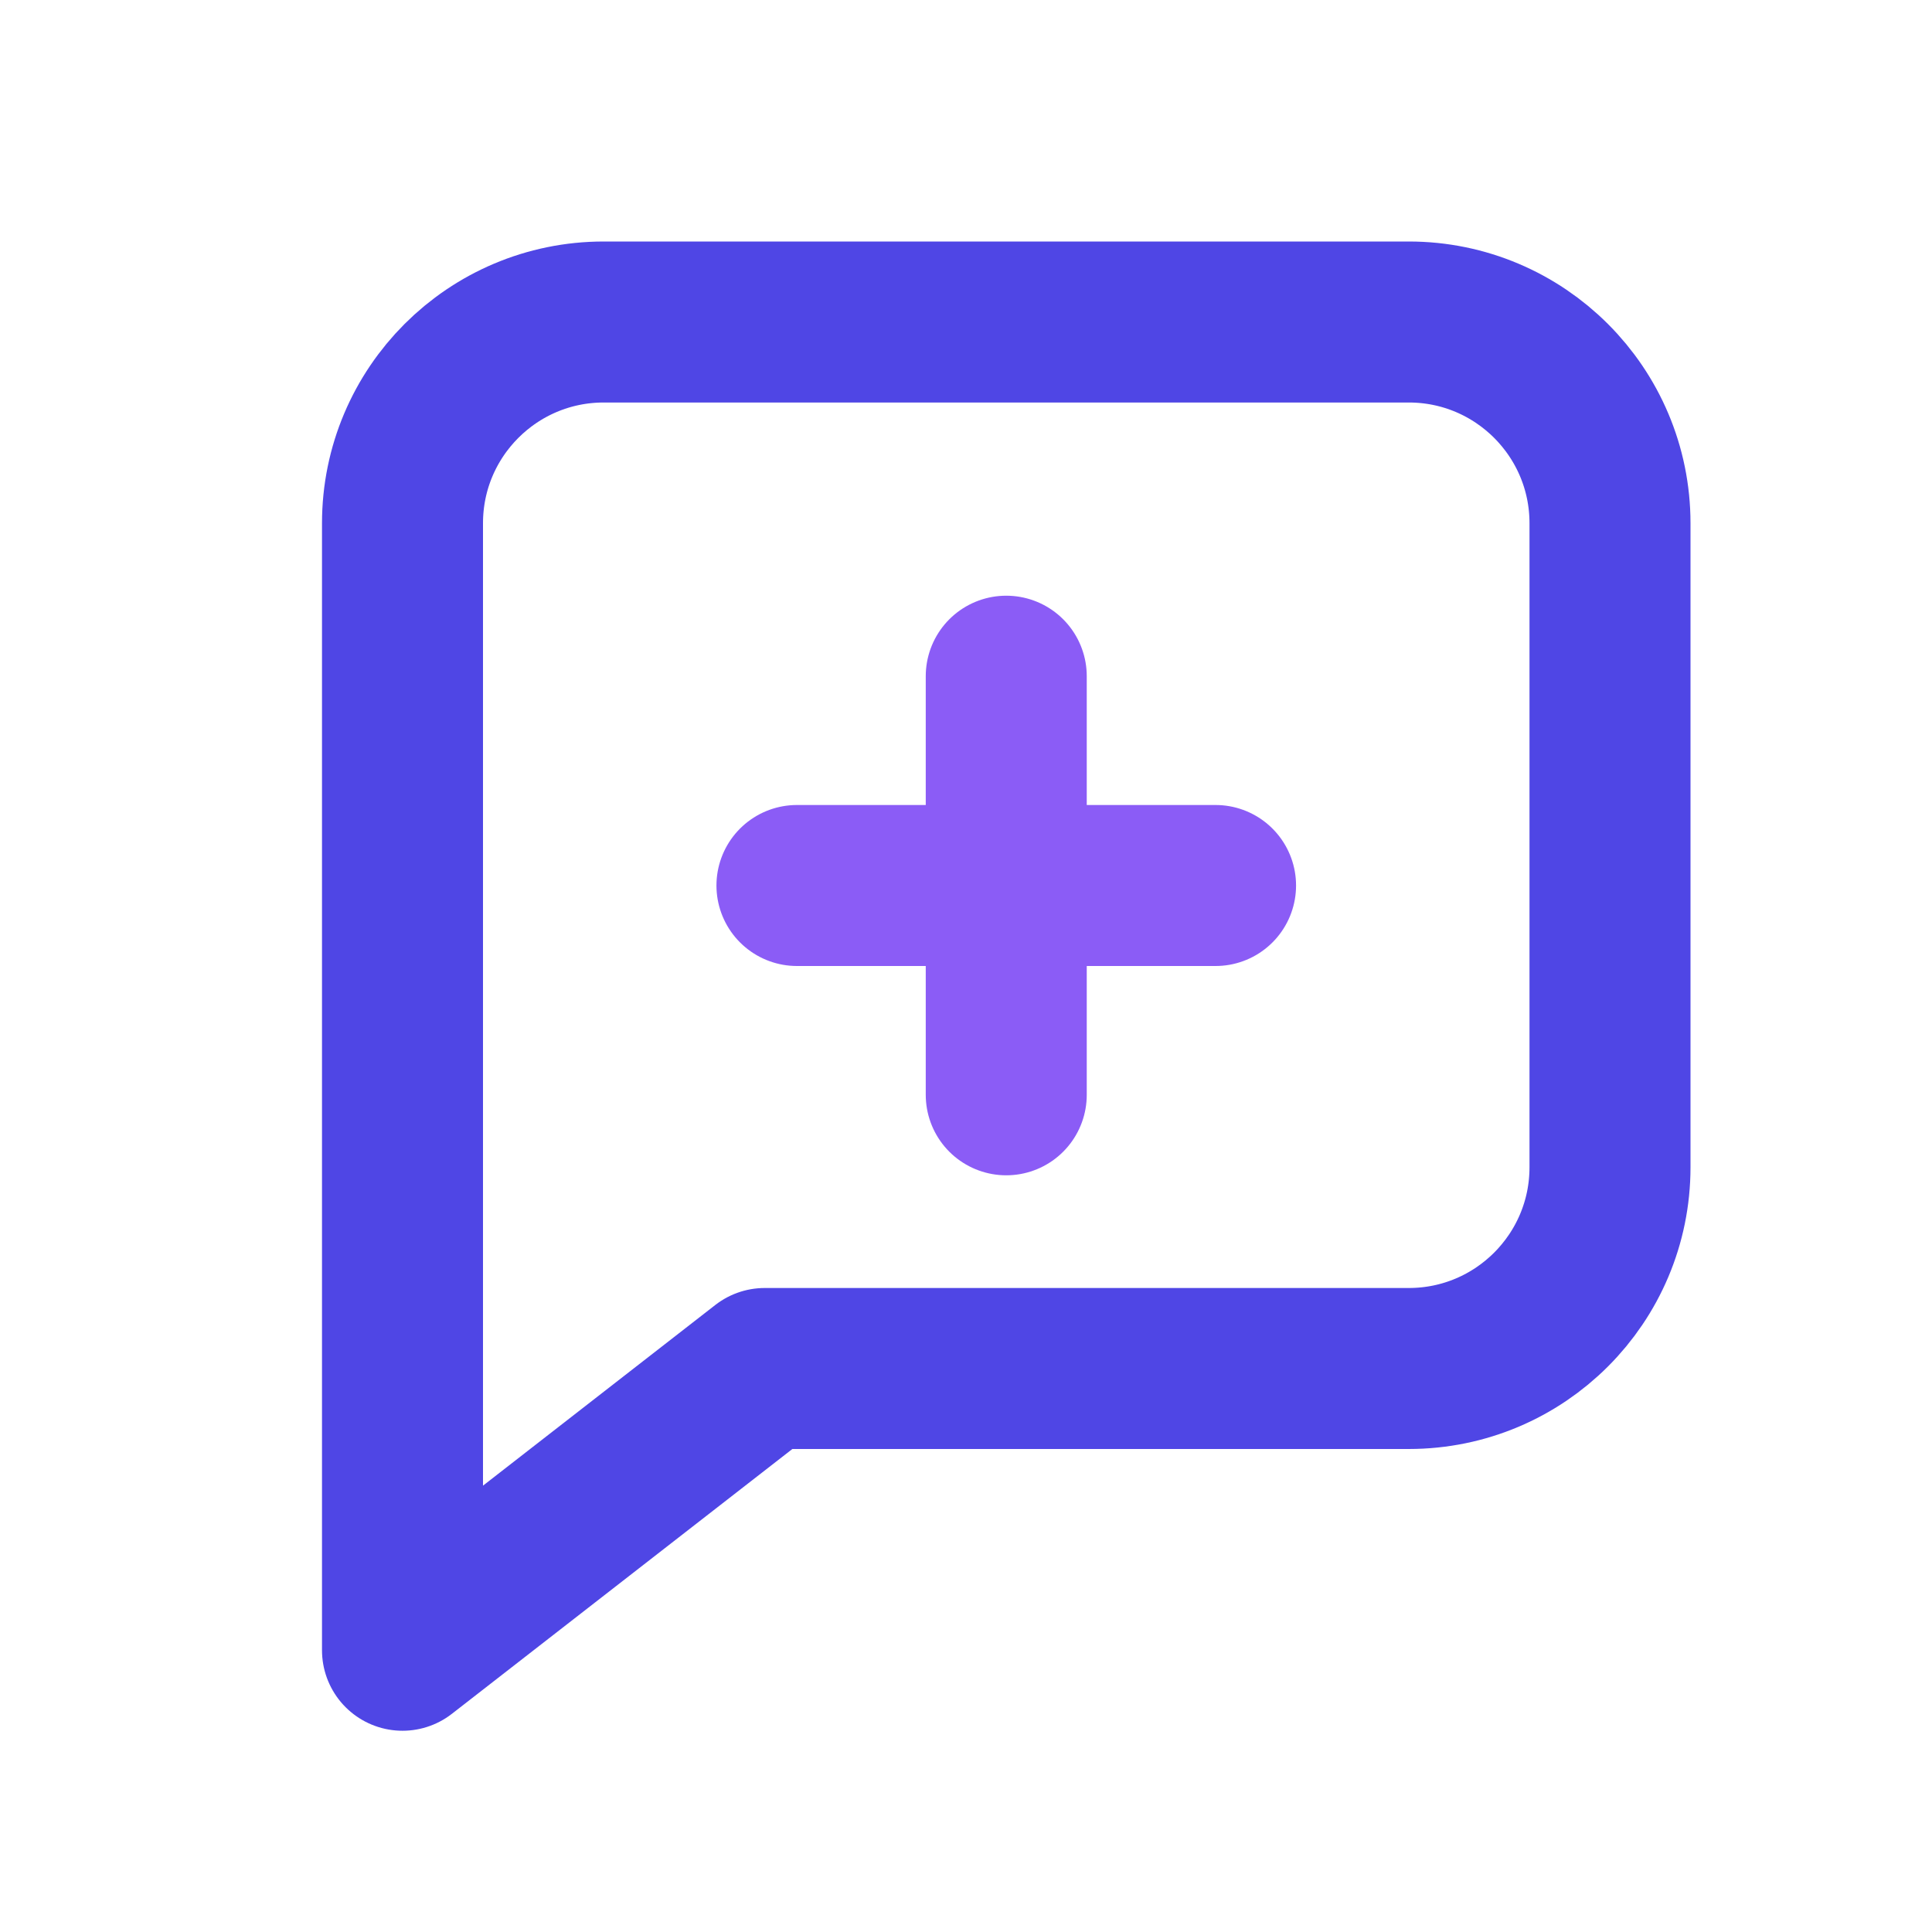
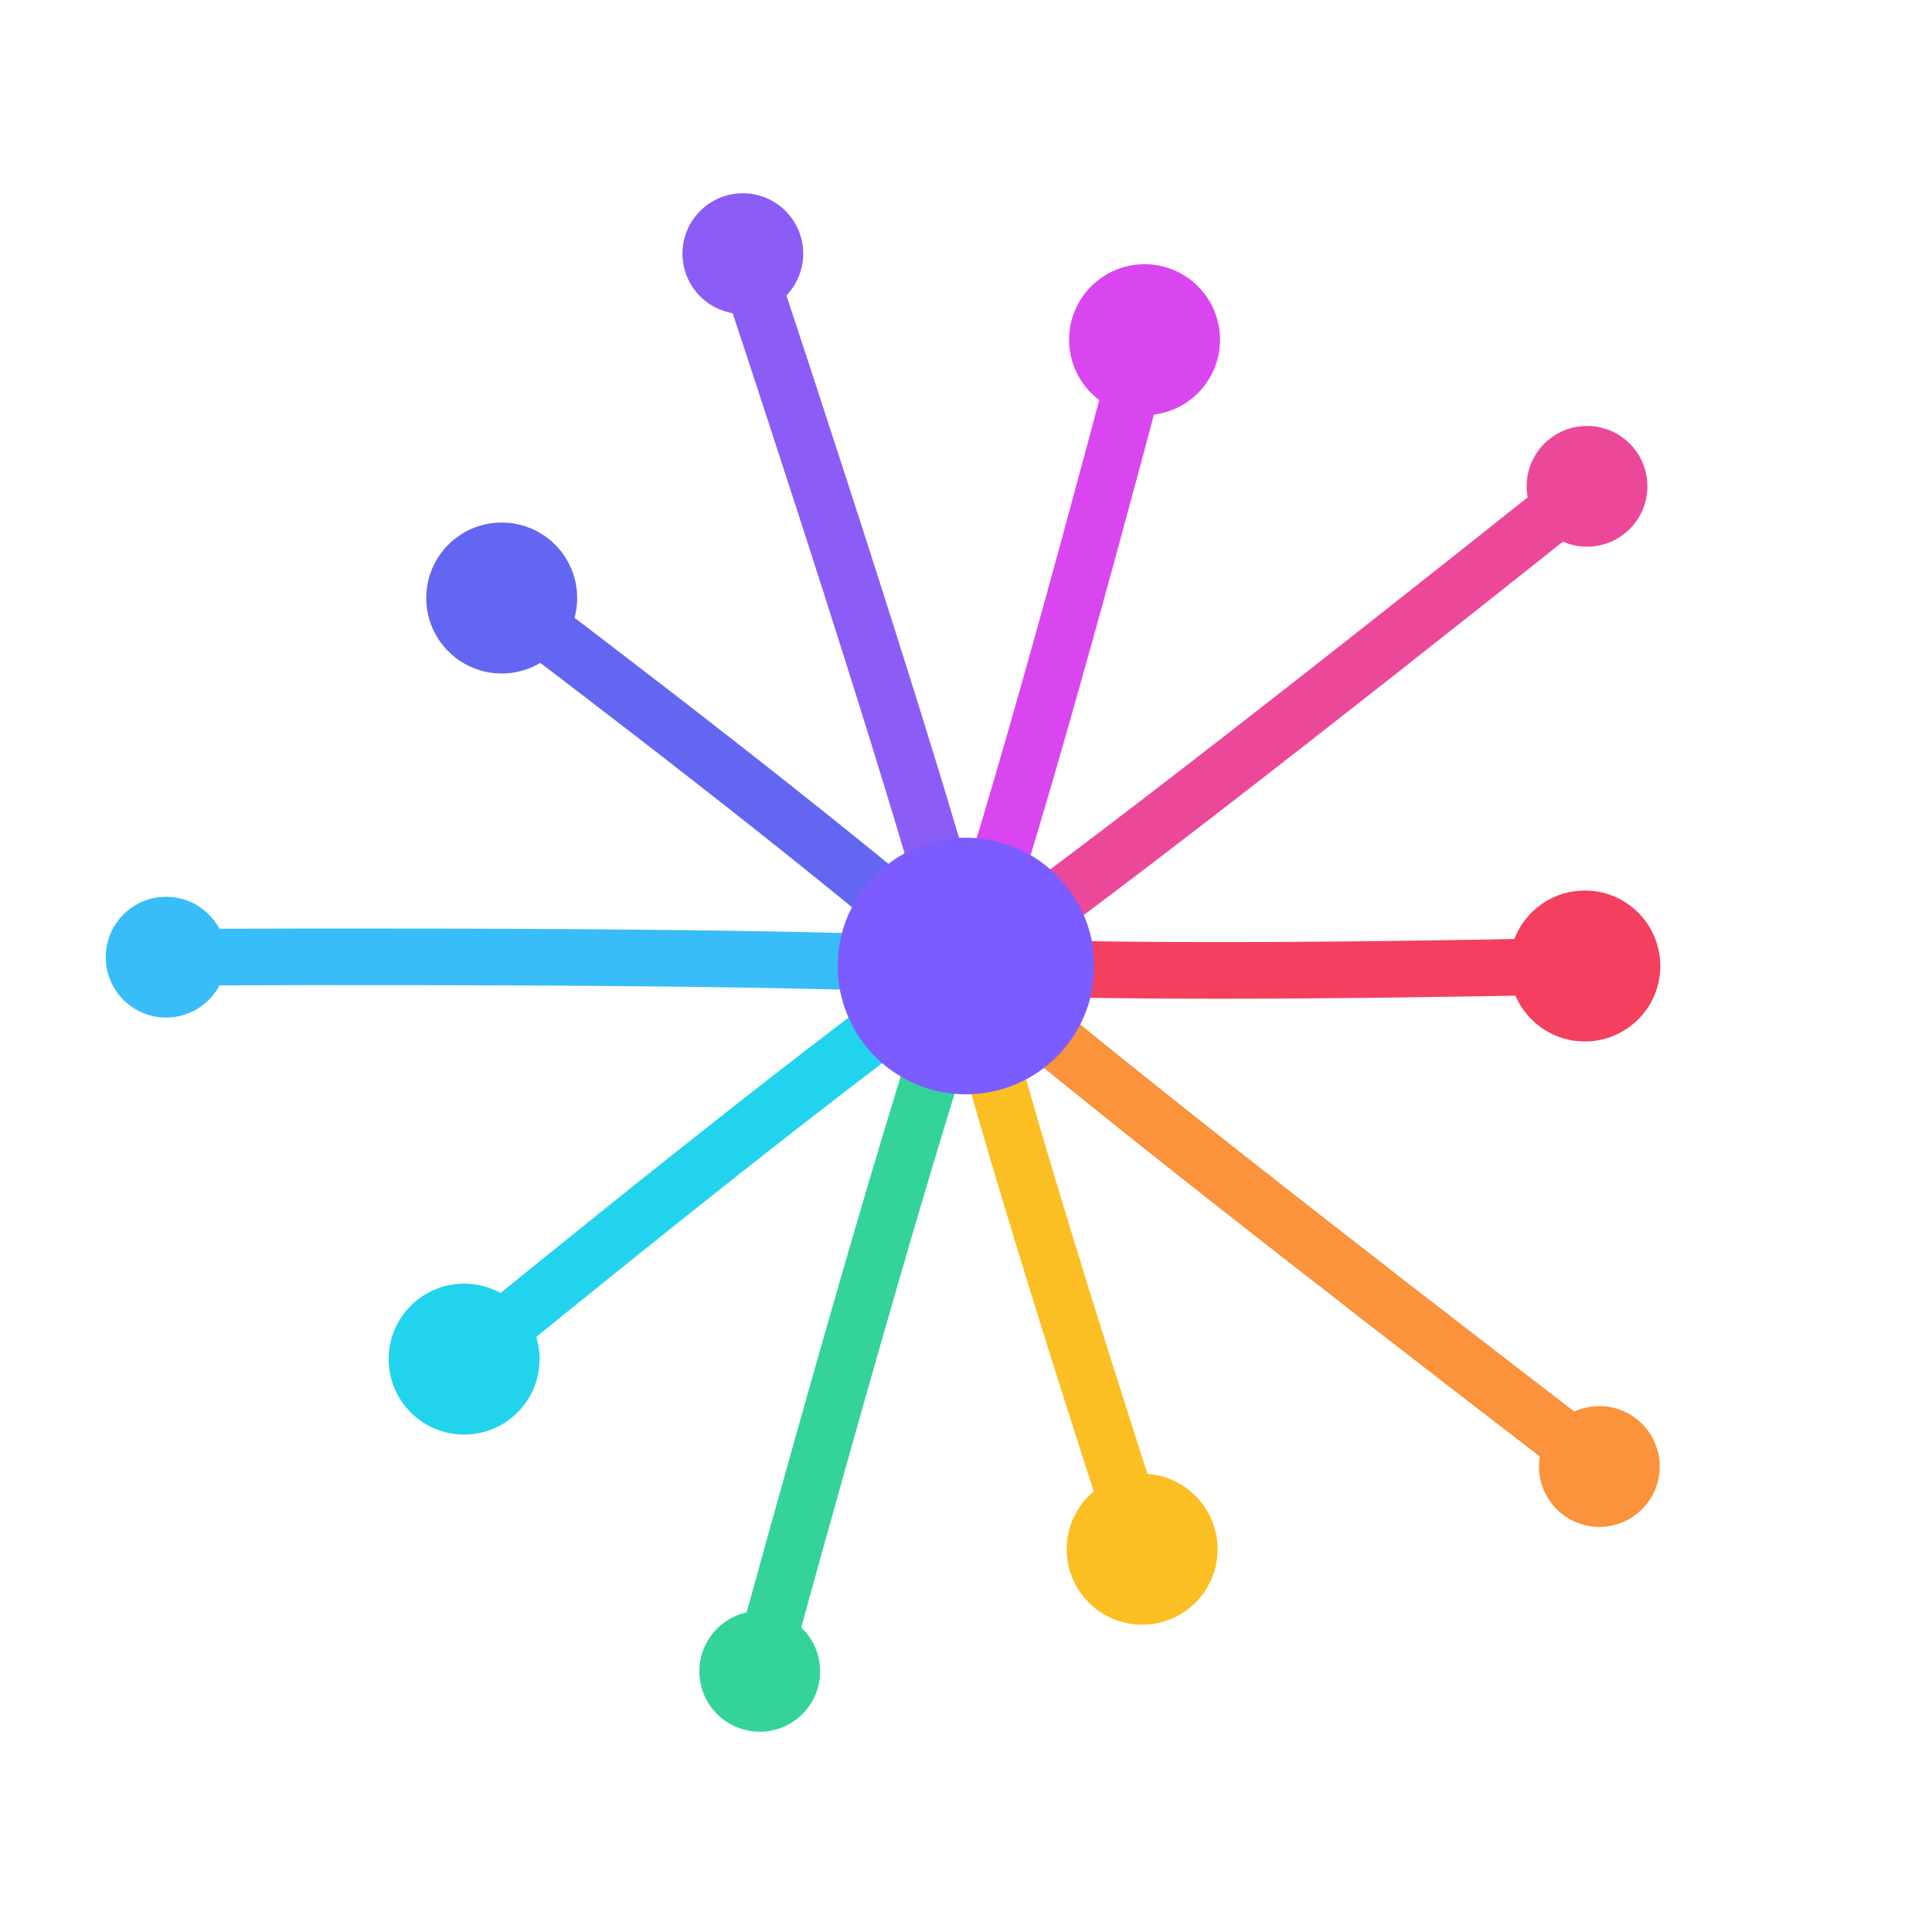
- <svg xmlns="http://www.w3.org/2000/svg" viewBox="0 0 24 24" fill="none" stroke-width="2" stroke-linecap="round" stroke-linejoin="round">
-   <path stroke="#4f46e5" d="M20 14.5a2.5 2.5 0 0 1-2.5 2.5H9.5L5 20.5V6.5A2.5 2.5 0 0 1 7.5 4h10A2.5 2.5 0 0 1 20 6.5z" />
-   <path stroke="#8b5cf6" d="M12.5 8.4v5.2M9.9 11h5.2" />
+ <svg xmlns="http://www.w3.org/2000/svg" width="24" height="24" viewBox="0 0 256 256" role="img" aria-labelledby="t d">
+   <g>
+     <path d="M128.00 128.00 Q153.97 129.17 210.00 128.00" stroke="#F43F5E" stroke-width="7.50" stroke-linecap="round" />
+     <circle cx="210.00" cy="128.00" r="10.00" fill="#F43F5E" />
+     <path d="M128.00 128.00 Q147.65 145.02 211.92 194.32" stroke="#FB923C" stroke-width="7.50" stroke-linecap="round" />
+     <circle cx="211.92" cy="194.32" r="8.00" fill="#FB923C" />
+     <path d="M128.00 128.00 Q134.39 153.20 151.34 205.28" stroke="#FBBF24" stroke-width="7.50" stroke-linecap="round" />
+     <circle cx="151.34" cy="205.28" r="10.00" fill="#FBBF24" />
+     <path d="M128.00 128.00 Q119.59 152.60 100.67 221.46" stroke="#34D399" stroke-width="7.50" stroke-linecap="round" />
+     <circle cx="100.67" cy="221.46" r="8.00" fill="#34D399" />
+     <path d="M128.00 128.00 Q106.83 143.10 61.50 180.09" stroke="#22D3EE" stroke-width="7.50" stroke-linecap="round" />
+     <circle cx="61.50" cy="180.09" r="10.00" fill="#22D3EE" />
+     <path d="M128.00 128.00 Q102.04 126.54 22.01 126.83" stroke="#38BDF8" stroke-width="7.50" stroke-linecap="round" />
+     <circle cx="22.01" cy="126.83" r="8.00" fill="#38BDF8" />
+     <path d="M128.00 128.00 Q108.37 110.95 66.48 79.24" stroke="#6366F1" stroke-width="7.50" stroke-linecap="round" />
+     <circle cx="66.48" cy="79.24" r="10.00" fill="#6366F1" />
+     <path d="M128.00 128.00 Q121.35 102.86 98.43 33.61" stroke="#8B5CF6" stroke-width="7.50" stroke-linecap="round" />
+     <circle cx="98.43" cy="33.61" r="8.00" fill="#8B5CF6" />
+     <path d="M128.00 128.00 Q136.25 103.34 151.66 45.01" stroke="#D946EF" stroke-width="7.50" stroke-linecap="round" />
+     <circle cx="151.66" cy="45.01" r="10.00" fill="#D946EF" />
+     <path d="M128.00 128.00 Q149.27 113.05 210.29 64.44" stroke="#EC4899" stroke-width="7.50" stroke-linecap="round" />
+     <circle cx="210.29" cy="64.44" r="8.00" fill="#EC4899" />
+     <circle cx="128" cy="128" r="17.00" fill="#7C5CFF" />
+   </g>
</svg>
